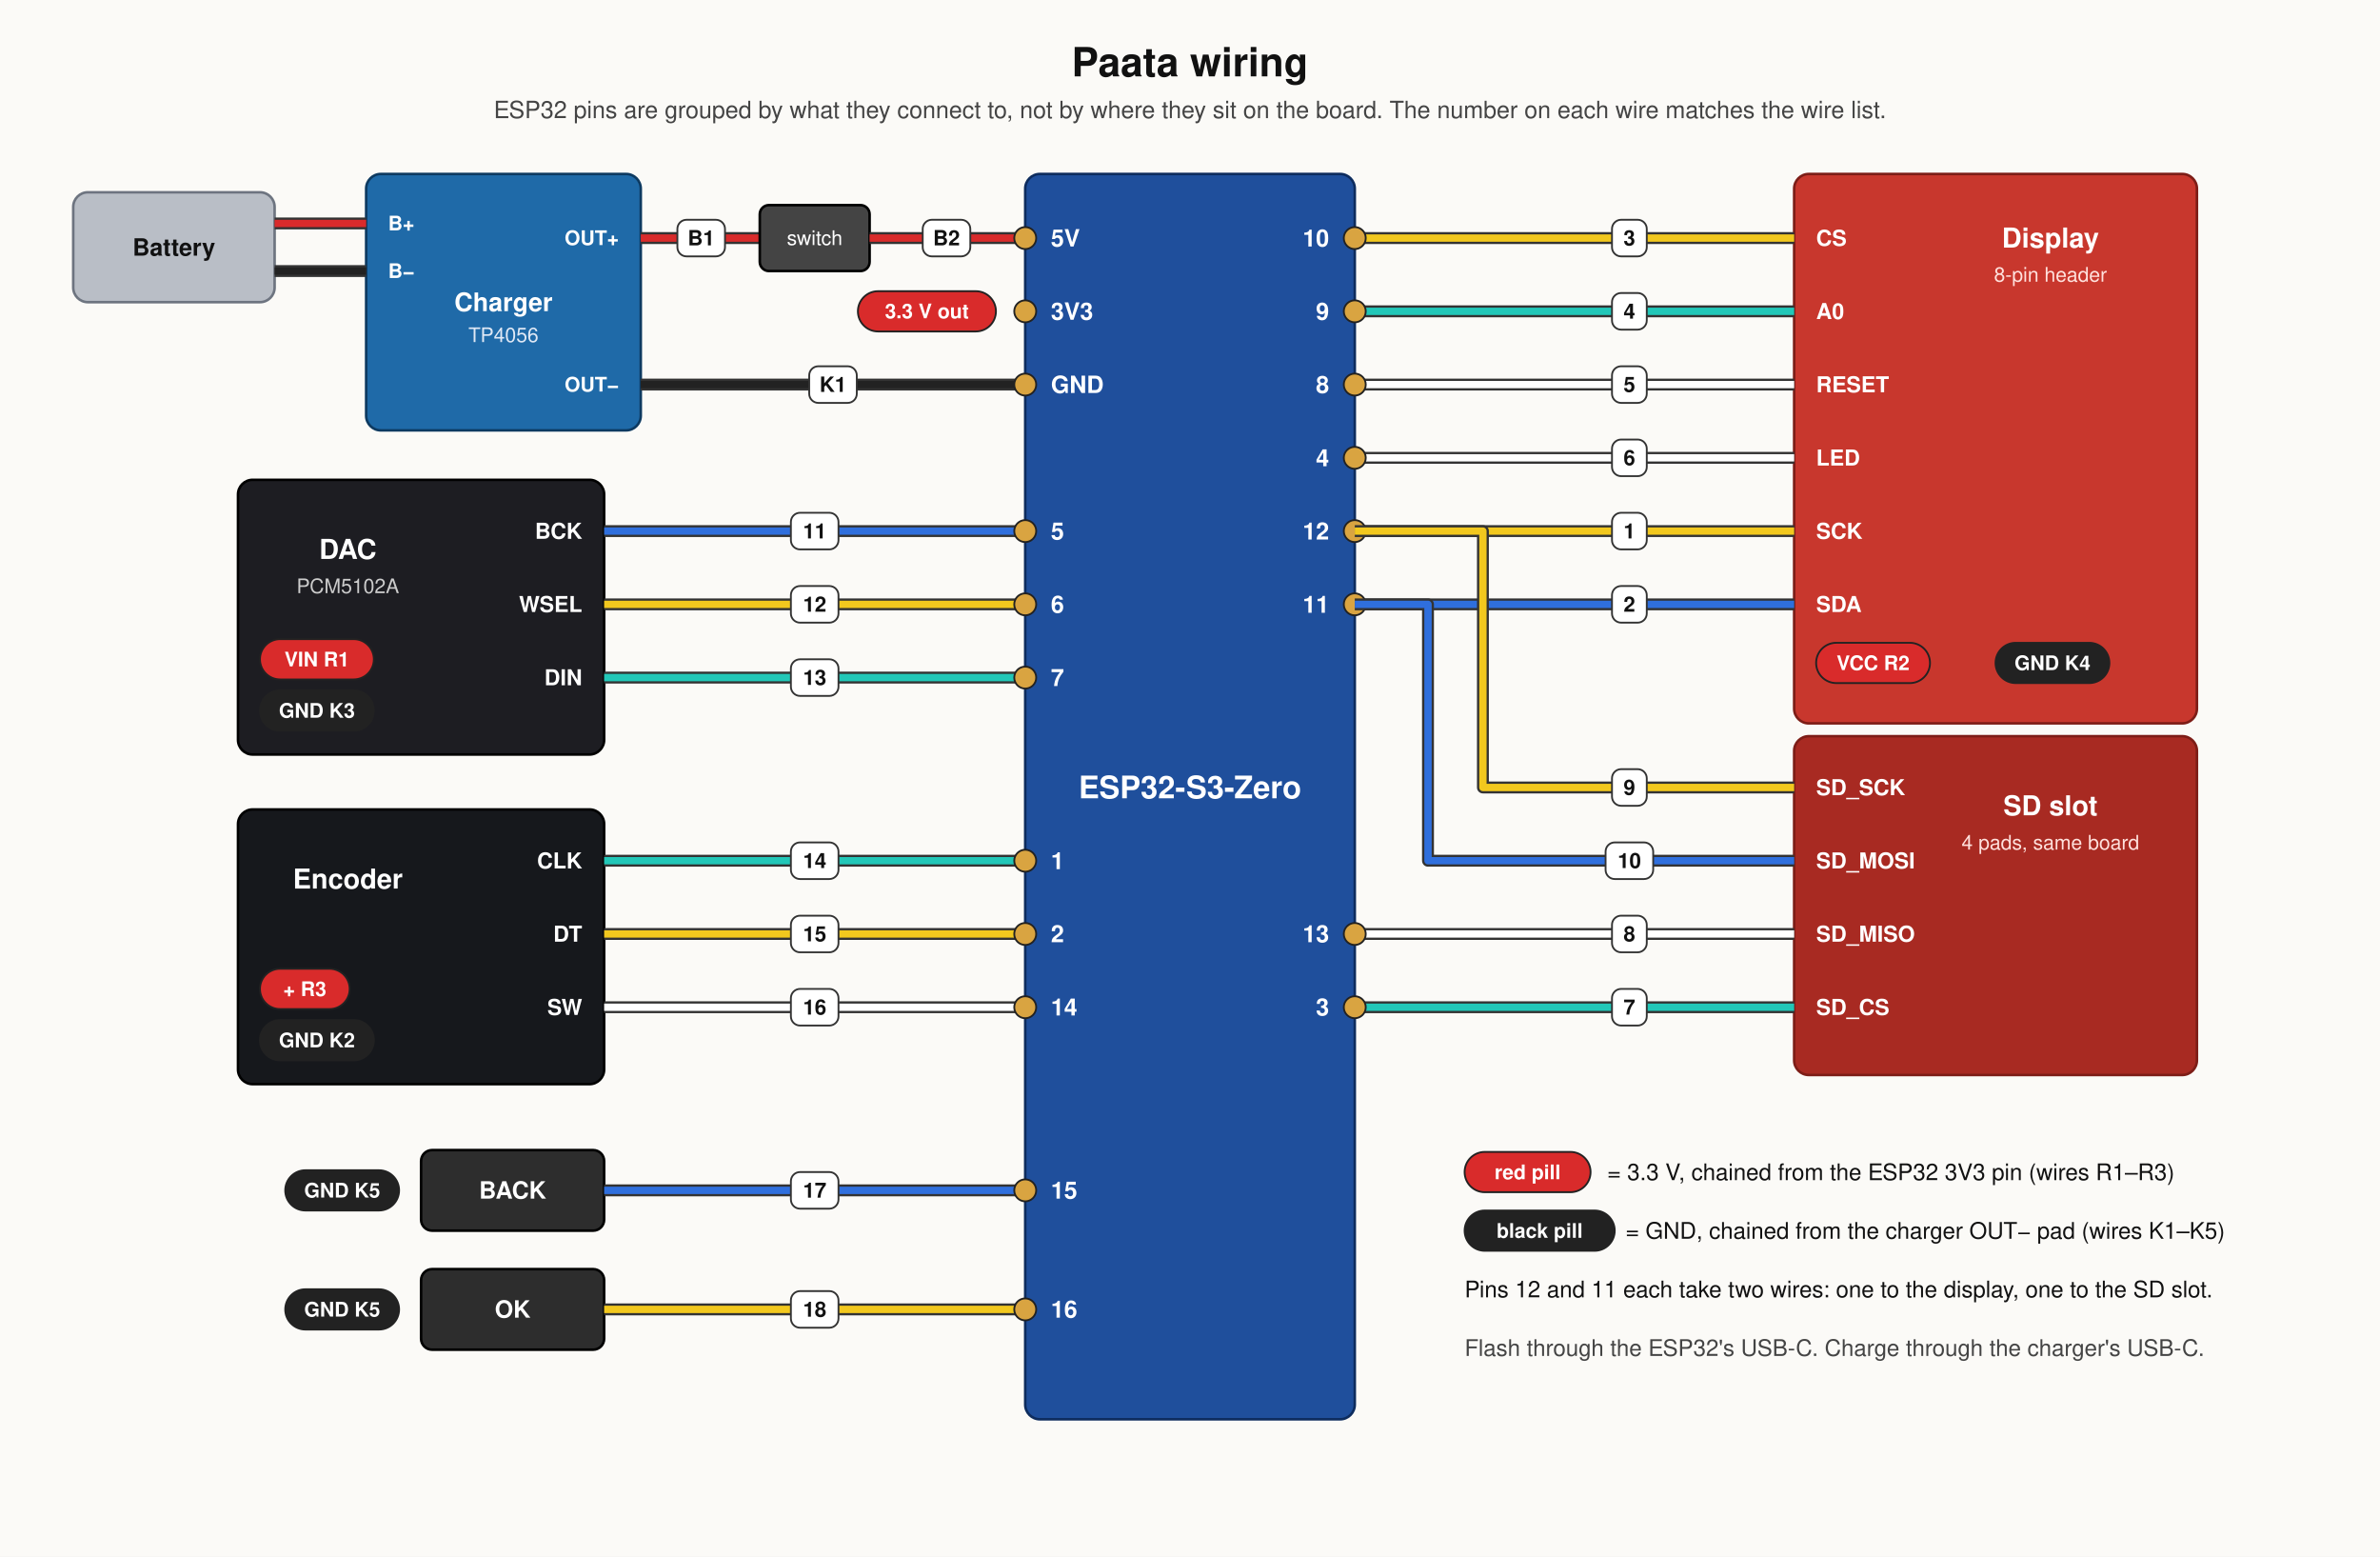
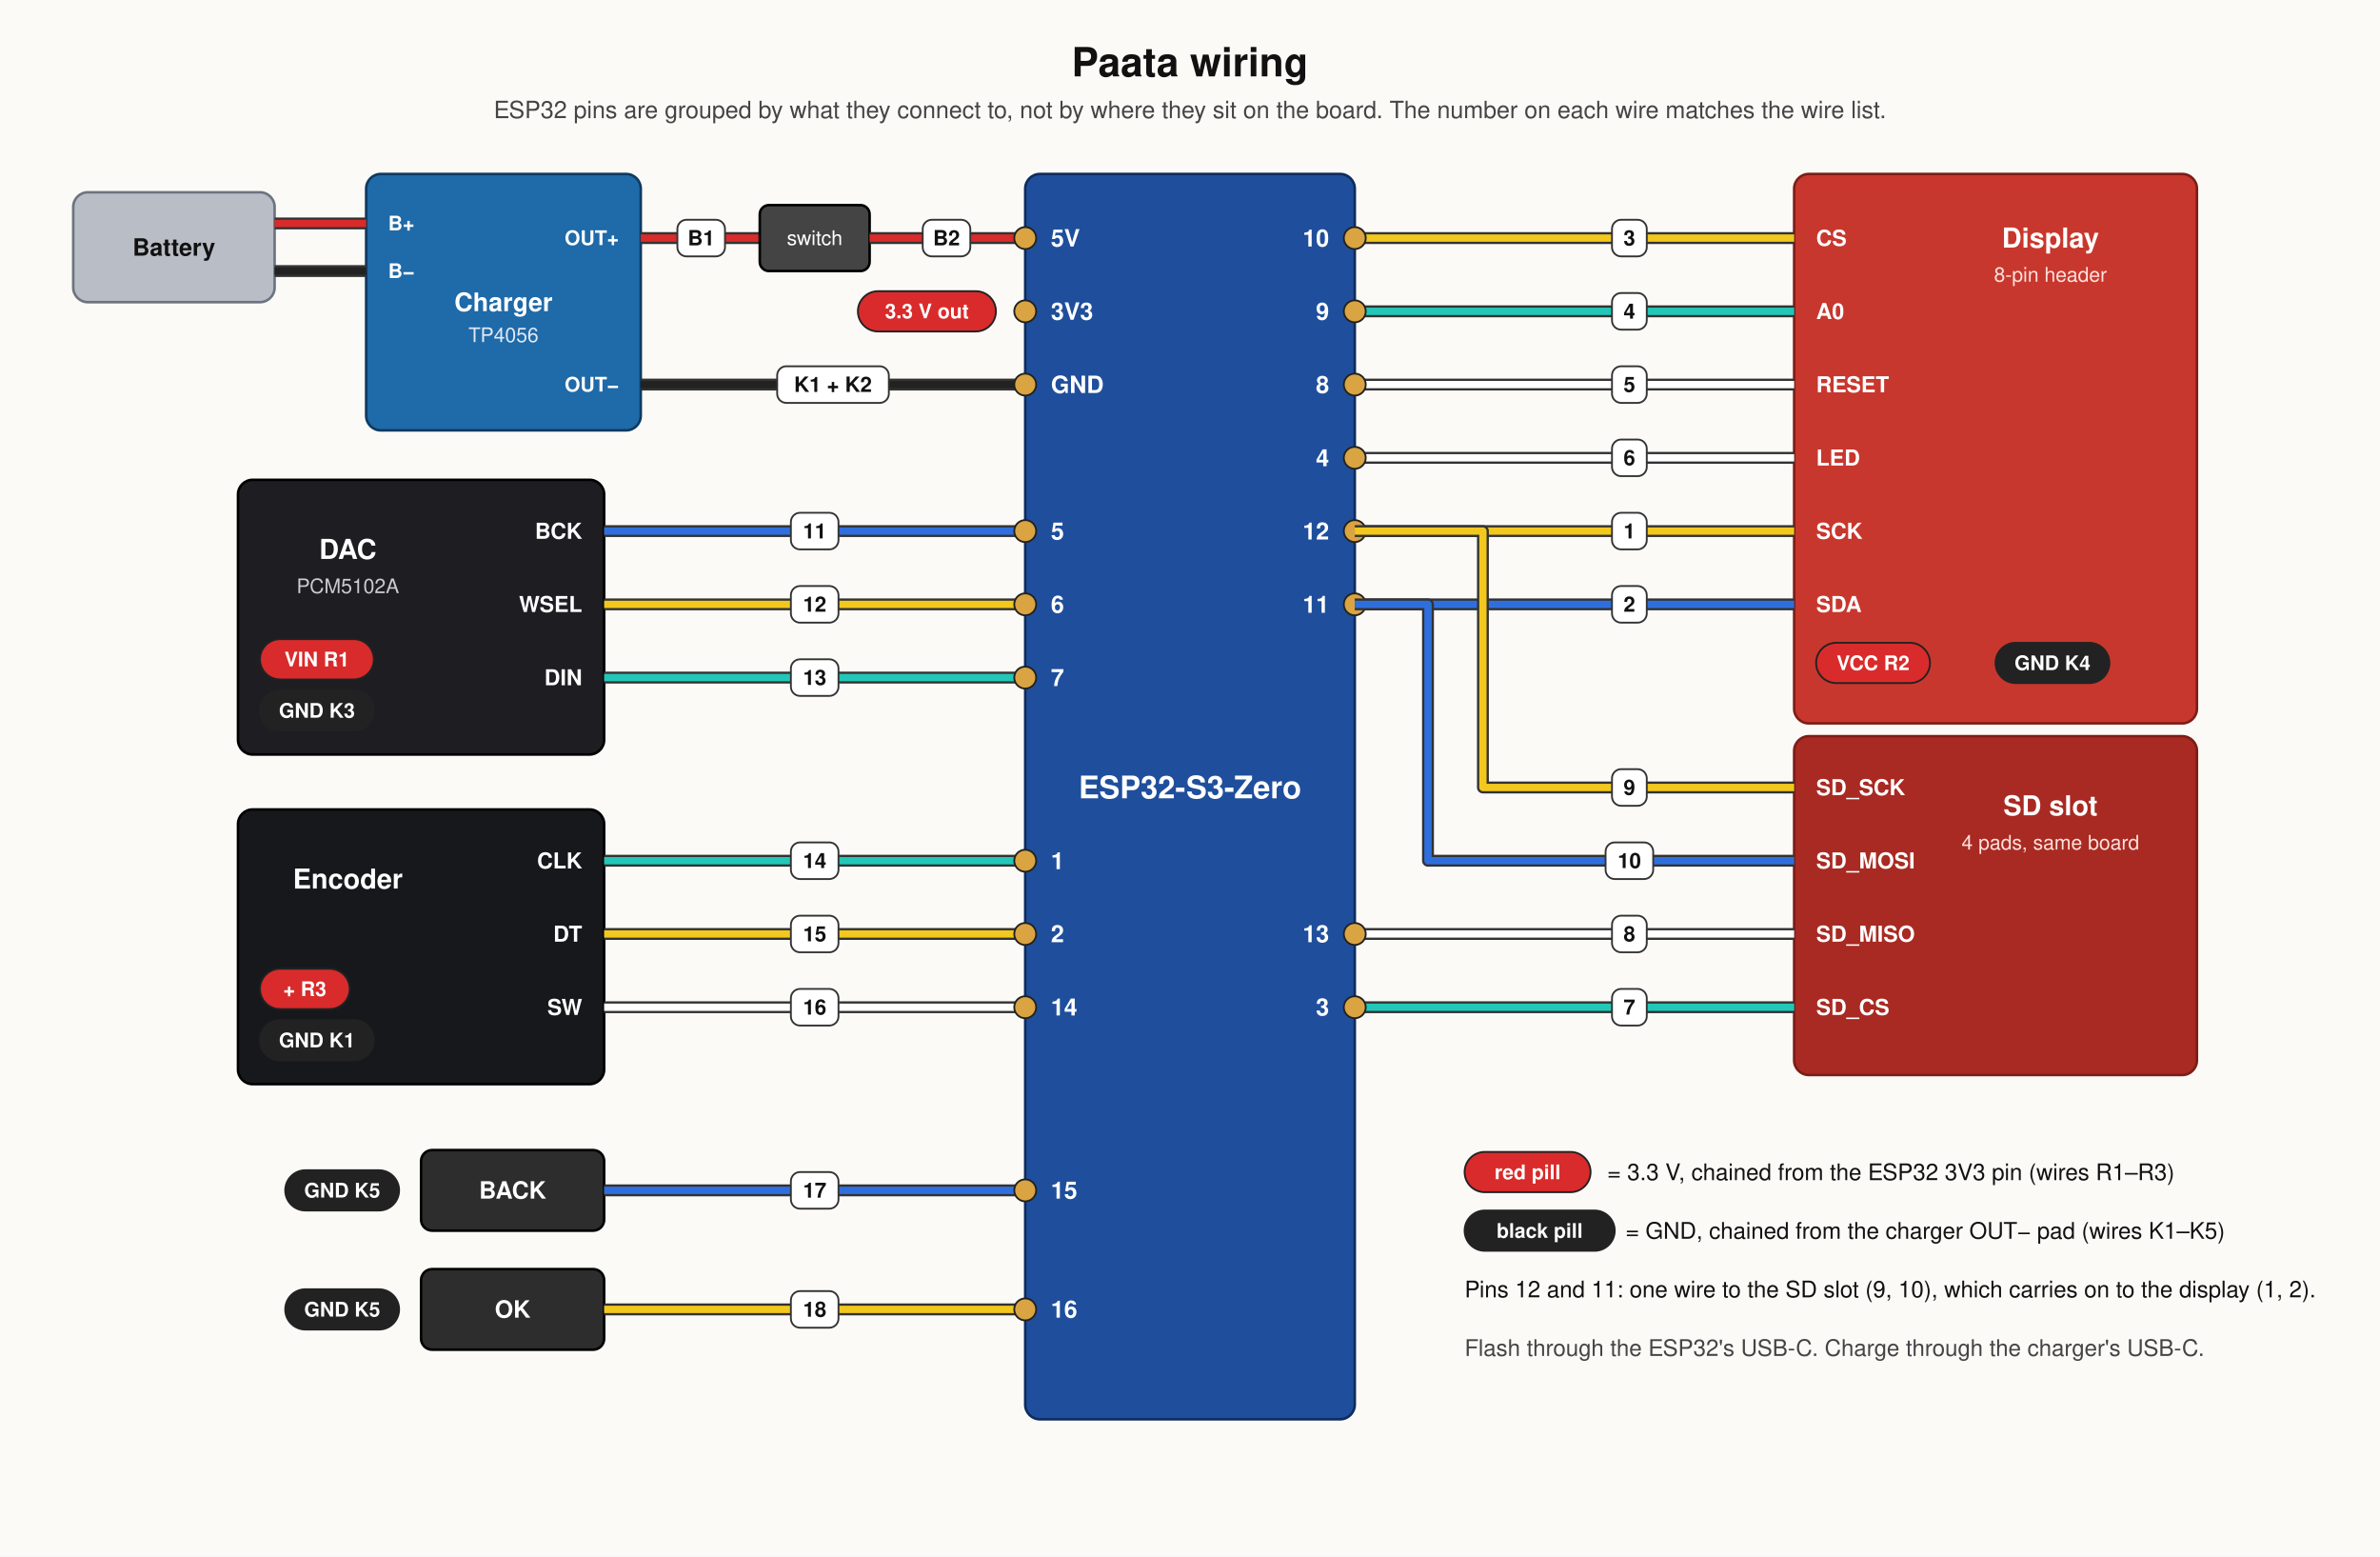
<svg xmlns="http://www.w3.org/2000/svg" viewBox="0 0 1300 850" width="1300" height="850" font-family="Helvetica, Arial, sans-serif">
  <rect width="1300" height="850" fill="#fbfaf7" />
  <text x="650.0" y="41.7" font-size="22" text-anchor="middle" fill="#111" font-weight="bold">Paata wiring</text>
  <text x="650.0" y="64.5" font-size="13" text-anchor="middle" fill="#444" font-weight="normal">ESP32 pins are grouped by what they connect to, not by where they sit on the board. The number on each wire matches the wire list.</text>
  <rect x="560" y="95" width="180" height="680" rx="8" fill="#1f4f9c" stroke="#0d2c5e" stroke-width="1.4" />
  <text x="650" y="435.9" font-size="17" text-anchor="middle" fill="#fff" font-weight="bold">ESP32-S3-Zero</text>
  <rect x="40" y="105" width="110" height="60" rx="8" fill="#b9bec6" stroke="#6d7480" stroke-width="1.4" />
  <text x="95" y="139.6" font-size="13" text-anchor="middle" fill="#111" font-weight="bold">Battery</text>
  <rect x="200" y="95" width="150" height="140" rx="8" fill="#1f6aa8" stroke="#0d3a61" stroke-width="1.4" />
  <text x="275" y="169.9" font-size="14" text-anchor="middle" fill="#fff" font-weight="bold">Charger</text>
  <text x="275" y="186.8" font-size="11" text-anchor="middle" fill="#dfe8f5" font-weight="normal">TP4056</text>
  <text x="212" y="125.8" font-size="11" text-anchor="start" fill="#fff" font-weight="bold">B+</text>
  <text x="212" y="151.8" font-size="11" text-anchor="start" fill="#fff" font-weight="bold">B−</text>
  <text x="338" y="133.8" font-size="11" text-anchor="end" fill="#fff" font-weight="bold">OUT+</text>
  <text x="338" y="213.8" font-size="11" text-anchor="end" fill="#fff" font-weight="bold">OUT−</text>
  <polyline points="150,122 200,122" fill="none" stroke="#333" stroke-width="6.5" stroke-linejoin="round" />
  <polyline points="150,122 200,122" fill="none" stroke="#d92b2b" stroke-width="4" stroke-linejoin="round" />
  <polyline points="150,148 200,148" fill="none" stroke="#333" stroke-width="6.5" stroke-linejoin="round" />
  <polyline points="150,148 200,148" fill="none" stroke="#222" stroke-width="4" stroke-linejoin="round" />
  <polyline points="350,130 415,130" fill="none" stroke="#333" stroke-width="6.5" stroke-linejoin="round" />
  <polyline points="350,130 415,130" fill="none" stroke="#d92b2b" stroke-width="4" stroke-linejoin="round" />
  <rect x="370.0" y="120" width="26" height="20" rx="5" fill="#fff" stroke="#333" />
  <text x="383" y="134.0" font-size="11.5" text-anchor="middle" fill="#111" font-weight="bold">B1</text>
  <rect x="415" y="112" width="60" height="36" rx="5" fill="#444" stroke="#000" stroke-width="1.4" />
  <text x="445" y="133.8" font-size="11" text-anchor="middle" fill="#fff" font-weight="normal">switch</text>
  <polyline points="475,130 560,130" fill="none" stroke="#333" stroke-width="6.5" stroke-linejoin="round" />
  <polyline points="475,130 560,130" fill="none" stroke="#d92b2b" stroke-width="4" stroke-linejoin="round" />
  <rect x="504.0" y="120" width="26" height="20" rx="5" fill="#fff" stroke="#333" />
  <text x="517" y="134.0" font-size="11.5" text-anchor="middle" fill="#111" font-weight="bold">B2</text>
  <polyline points="350,210 560,210" fill="none" stroke="#333" stroke-width="6.5" stroke-linejoin="round" />
  <polyline points="350,210 560,210" fill="none" stroke="#222" stroke-width="4" stroke-linejoin="round" />
-   <rect x="442.0" y="200" width="26" height="20" rx="5" fill="#fff" stroke="#333" />
-   <text x="455" y="214.0" font-size="11.5" text-anchor="middle" fill="#111" font-weight="bold">K1</text>
+   <rect x="424.5" y="200" width="61" height="20" rx="5" fill="#fff" stroke="#333" />
+   <text x="455" y="214.0" font-size="11.5" text-anchor="middle" fill="#111" font-weight="bold">K1 + K2</text>
  <circle cx="560" cy="130" r="6" fill="#d9a441" stroke="#222" />
  <text x="574" y="134.6" font-size="13" text-anchor="start" fill="#fff" font-weight="bold">5V</text>
  <circle cx="560" cy="170" r="6" fill="#d9a441" stroke="#222" />
  <text x="574" y="174.6" font-size="13" text-anchor="start" fill="#fff" font-weight="bold">3V3</text>
  <circle cx="560" cy="210" r="6" fill="#d9a441" stroke="#222" />
  <text x="574" y="214.6" font-size="13" text-anchor="start" fill="#fff" font-weight="bold">GND</text>
  <rect x="468.6" y="159" width="75.4" height="22" rx="11" fill="#d92b2b" stroke="#222" />
  <text x="506.3" y="173.8" font-size="11" text-anchor="middle" fill="#fff" font-weight="bold">3.3 V out</text>
  <rect x="130" y="262" width="200" height="150" rx="8" fill="#1d1d22" stroke="#000" stroke-width="1.4" />
  <text x="190" y="305.2" font-size="15" text-anchor="middle" fill="#fff" font-weight="bold">DAC</text>
  <text x="190" y="323.9" font-size="11" text-anchor="middle" fill="#ccc" font-weight="normal">PCM5102A</text>
  <polyline points="330,290 560,290" fill="none" stroke="#333" stroke-width="6.5" stroke-linejoin="round" />
  <polyline points="330,290 560,290" fill="none" stroke="#2f6fdd" stroke-width="4" stroke-linejoin="round" />
  <rect x="432.0" y="280" width="26" height="20" rx="5" fill="#fff" stroke="#333" />
  <text x="445" y="294.0" font-size="11.5" text-anchor="middle" fill="#111" font-weight="bold">11</text>
  <text x="318" y="294.2" font-size="12" text-anchor="end" fill="#fff" font-weight="bold">BCK</text>
  <circle cx="560" cy="290" r="6" fill="#d9a441" stroke="#222" />
  <text x="574" y="294.6" font-size="13" text-anchor="start" fill="#fff" font-weight="bold">5</text>
  <polyline points="330,330 560,330" fill="none" stroke="#333" stroke-width="6.5" stroke-linejoin="round" />
  <polyline points="330,330 560,330" fill="none" stroke="#f2c81e" stroke-width="4" stroke-linejoin="round" />
  <rect x="432.0" y="320" width="26" height="20" rx="5" fill="#fff" stroke="#333" />
  <text x="445" y="334.0" font-size="11.5" text-anchor="middle" fill="#111" font-weight="bold">12</text>
  <text x="318" y="334.2" font-size="12" text-anchor="end" fill="#fff" font-weight="bold">WSEL</text>
  <circle cx="560" cy="330" r="6" fill="#d9a441" stroke="#222" />
  <text x="574" y="334.6" font-size="13" text-anchor="start" fill="#fff" font-weight="bold">6</text>
  <polyline points="330,370 560,370" fill="none" stroke="#333" stroke-width="6.5" stroke-linejoin="round" />
  <polyline points="330,370 560,370" fill="none" stroke="#22c7b8" stroke-width="4" stroke-linejoin="round" />
  <rect x="432.0" y="360" width="26" height="20" rx="5" fill="#fff" stroke="#333" />
  <text x="445" y="374.0" font-size="11.5" text-anchor="middle" fill="#111" font-weight="bold">13</text>
  <text x="318" y="374.2" font-size="12" text-anchor="end" fill="#fff" font-weight="bold">DIN</text>
  <circle cx="560" cy="370" r="6" fill="#d9a441" stroke="#222" />
  <text x="574" y="374.6" font-size="13" text-anchor="start" fill="#fff" font-weight="bold">7</text>
  <rect x="142" y="349" width="62.2" height="22" rx="11" fill="#d92b2b" stroke="#222" />
  <text x="173.1" y="363.9" font-size="11" text-anchor="middle" fill="#fff" font-weight="bold">VIN  R1</text>
  <rect x="142" y="377" width="62.2" height="22" rx="11" fill="#222" stroke="#222" />
  <text x="173.1" y="391.9" font-size="11" text-anchor="middle" fill="#fff" font-weight="bold">GND  K3</text>
  <rect x="130" y="442" width="200" height="150" rx="8" fill="#16181c" stroke="#000" stroke-width="1.4" />
  <text x="190" y="485.2" font-size="15" text-anchor="middle" fill="#fff" font-weight="bold">Encoder</text>
  <polyline points="330,470 560,470" fill="none" stroke="#333" stroke-width="6.5" stroke-linejoin="round" />
  <polyline points="330,470 560,470" fill="none" stroke="#22c7b8" stroke-width="4" stroke-linejoin="round" />
  <rect x="432.0" y="460" width="26" height="20" rx="5" fill="#fff" stroke="#333" />
  <text x="445" y="474.0" font-size="11.5" text-anchor="middle" fill="#111" font-weight="bold">14</text>
  <text x="318" y="474.2" font-size="12" text-anchor="end" fill="#fff" font-weight="bold">CLK</text>
  <circle cx="560" cy="470" r="6" fill="#d9a441" stroke="#222" />
  <text x="574" y="474.6" font-size="13" text-anchor="start" fill="#fff" font-weight="bold">1</text>
  <polyline points="330,510 560,510" fill="none" stroke="#333" stroke-width="6.5" stroke-linejoin="round" />
  <polyline points="330,510 560,510" fill="none" stroke="#f2c81e" stroke-width="4" stroke-linejoin="round" />
  <rect x="432.0" y="500" width="26" height="20" rx="5" fill="#fff" stroke="#333" />
  <text x="445" y="514.0" font-size="11.5" text-anchor="middle" fill="#111" font-weight="bold">15</text>
  <text x="318" y="514.2" font-size="12" text-anchor="end" fill="#fff" font-weight="bold">DT</text>
  <circle cx="560" cy="510" r="6" fill="#d9a441" stroke="#222" />
  <text x="574" y="514.5" font-size="13" text-anchor="start" fill="#fff" font-weight="bold">2</text>
  <polyline points="330,550 560,550" fill="none" stroke="#333" stroke-width="6.5" stroke-linejoin="round" />
  <polyline points="330,550 560,550" fill="none" stroke="#ffffff" stroke-width="4" stroke-linejoin="round" />
  <rect x="432.0" y="540" width="26" height="20" rx="5" fill="#fff" stroke="#333" />
  <text x="445" y="554.0" font-size="11.5" text-anchor="middle" fill="#111" font-weight="bold">16</text>
  <text x="318" y="554.2" font-size="12" text-anchor="end" fill="#fff" font-weight="bold">SW</text>
  <circle cx="560" cy="550" r="6" fill="#d9a441" stroke="#222" />
  <text x="574" y="554.5" font-size="13" text-anchor="start" fill="#fff" font-weight="bold">14</text>
  <rect x="142" y="529" width="49.0" height="22" rx="11" fill="#d92b2b" stroke="#222" />
  <text x="166.5" y="543.9" font-size="11" text-anchor="middle" fill="#fff" font-weight="bold">+  R3</text>
  <rect x="142" y="557" width="62.2" height="22" rx="11" fill="#222" stroke="#222" />
-   <text x="173.1" y="571.9" font-size="11" text-anchor="middle" fill="#fff" font-weight="bold">GND  K2</text>
+   <text x="173.1" y="571.9" font-size="11" text-anchor="middle" fill="#fff" font-weight="bold">GND  K1</text>
  <rect x="230" y="628" width="100" height="44" rx="6" fill="#2d2d2d" stroke="#000" stroke-width="1.4" />
  <text x="280" y="654.5" font-size="13" text-anchor="middle" fill="#fff" font-weight="bold">BACK</text>
  <polyline points="330,650 560,650" fill="none" stroke="#333" stroke-width="6.5" stroke-linejoin="round" />
  <polyline points="330,650 560,650" fill="none" stroke="#2f6fdd" stroke-width="4" stroke-linejoin="round" />
  <rect x="432.0" y="640" width="26" height="20" rx="5" fill="#fff" stroke="#333" />
  <text x="445" y="654.0" font-size="11.5" text-anchor="middle" fill="#111" font-weight="bold">17</text>
  <circle cx="560" cy="650" r="6" fill="#d9a441" stroke="#222" />
  <text x="574" y="654.5" font-size="13" text-anchor="start" fill="#fff" font-weight="bold">15</text>
  <rect x="155.8" y="639" width="62.2" height="22" rx="11" fill="#222" stroke="#222" />
  <text x="186.9" y="653.9" font-size="11" text-anchor="middle" fill="#fff" font-weight="bold">GND  K5</text>
  <rect x="230" y="693" width="100" height="44" rx="6" fill="#2d2d2d" stroke="#000" stroke-width="1.4" />
  <text x="280" y="719.5" font-size="13" text-anchor="middle" fill="#fff" font-weight="bold">OK</text>
  <polyline points="330,715 560,715" fill="none" stroke="#333" stroke-width="6.5" stroke-linejoin="round" />
  <polyline points="330,715 560,715" fill="none" stroke="#f2c81e" stroke-width="4" stroke-linejoin="round" />
  <rect x="432.0" y="705" width="26" height="20" rx="5" fill="#fff" stroke="#333" />
  <text x="445" y="719.0" font-size="11.5" text-anchor="middle" fill="#111" font-weight="bold">18</text>
  <circle cx="560" cy="715" r="6" fill="#d9a441" stroke="#222" />
  <text x="574" y="719.5" font-size="13" text-anchor="start" fill="#fff" font-weight="bold">16</text>
  <rect x="155.8" y="704" width="62.2" height="22" rx="11" fill="#222" stroke="#222" />
  <text x="186.9" y="718.9" font-size="11" text-anchor="middle" fill="#fff" font-weight="bold">GND  K5</text>
  <rect x="980" y="95" width="220" height="300" rx="8" fill="#c8372d" stroke="#7d1d17" stroke-width="1.4" />
  <text x="1120" y="135.2" font-size="15" text-anchor="middle" fill="#fff" font-weight="bold">Display</text>
  <text x="1120" y="153.8" font-size="11" text-anchor="middle" fill="#ffe1dd" font-weight="normal">8-pin header</text>
  <rect x="980" y="402" width="220" height="185" rx="8" fill="#a82a22" stroke="#7d1d17" stroke-width="1.4" />
  <text x="1120" y="445.2" font-size="15" text-anchor="middle" fill="#fff" font-weight="bold">SD slot</text>
  <text x="1120" y="463.9" font-size="11" text-anchor="middle" fill="#ffe1dd" font-weight="normal">4 pads, same board</text>
  <polyline points="740,130 980,130" fill="none" stroke="#333" stroke-width="6.5" stroke-linejoin="round" />
  <polyline points="740,130 980,130" fill="none" stroke="#f2c81e" stroke-width="4" stroke-linejoin="round" />
  <rect x="880.5" y="120" width="19" height="20" rx="5" fill="#fff" stroke="#333" />
  <text x="890" y="134.0" font-size="11.5" text-anchor="middle" fill="#111" font-weight="bold">3</text>
  <text x="992" y="134.2" font-size="12" text-anchor="start" fill="#fff" font-weight="bold">CS</text>
  <circle cx="740" cy="130" r="6" fill="#d9a441" stroke="#222" />
  <text x="726" y="134.6" font-size="13" text-anchor="end" fill="#fff" font-weight="bold">10</text>
  <polyline points="740,170 980,170" fill="none" stroke="#333" stroke-width="6.5" stroke-linejoin="round" />
  <polyline points="740,170 980,170" fill="none" stroke="#22c7b8" stroke-width="4" stroke-linejoin="round" />
  <rect x="880.5" y="160" width="19" height="20" rx="5" fill="#fff" stroke="#333" />
  <text x="890" y="174.0" font-size="11.5" text-anchor="middle" fill="#111" font-weight="bold">4</text>
  <text x="992" y="174.2" font-size="12" text-anchor="start" fill="#fff" font-weight="bold">A0</text>
  <circle cx="740" cy="170" r="6" fill="#d9a441" stroke="#222" />
  <text x="726" y="174.6" font-size="13" text-anchor="end" fill="#fff" font-weight="bold">9</text>
  <polyline points="740,210 980,210" fill="none" stroke="#333" stroke-width="6.5" stroke-linejoin="round" />
  <polyline points="740,210 980,210" fill="none" stroke="#ffffff" stroke-width="4" stroke-linejoin="round" />
  <rect x="880.5" y="200" width="19" height="20" rx="5" fill="#fff" stroke="#333" />
  <text x="890" y="214.0" font-size="11.5" text-anchor="middle" fill="#111" font-weight="bold">5</text>
  <text x="992" y="214.2" font-size="12" text-anchor="start" fill="#fff" font-weight="bold">RESET</text>
  <circle cx="740" cy="210" r="6" fill="#d9a441" stroke="#222" />
  <text x="726" y="214.6" font-size="13" text-anchor="end" fill="#fff" font-weight="bold">8</text>
  <polyline points="740,250 980,250" fill="none" stroke="#333" stroke-width="6.5" stroke-linejoin="round" />
  <polyline points="740,250 980,250" fill="none" stroke="#ffffff" stroke-width="4" stroke-linejoin="round" />
  <rect x="880.5" y="240" width="19" height="20" rx="5" fill="#fff" stroke="#333" />
  <text x="890" y="254.0" font-size="11.5" text-anchor="middle" fill="#111" font-weight="bold">6</text>
  <text x="992" y="254.2" font-size="12" text-anchor="start" fill="#fff" font-weight="bold">LED</text>
  <circle cx="740" cy="250" r="6" fill="#d9a441" stroke="#222" />
  <text x="726" y="254.6" font-size="13" text-anchor="end" fill="#fff" font-weight="bold">4</text>
  <polyline points="740,290 980,290" fill="none" stroke="#333" stroke-width="6.5" stroke-linejoin="round" />
  <polyline points="740,290 980,290" fill="none" stroke="#f2c81e" stroke-width="4" stroke-linejoin="round" />
  <rect x="880.5" y="280" width="19" height="20" rx="5" fill="#fff" stroke="#333" />
  <text x="890" y="294.0" font-size="11.5" text-anchor="middle" fill="#111" font-weight="bold">1</text>
  <text x="992" y="294.2" font-size="12" text-anchor="start" fill="#fff" font-weight="bold">SCK</text>
  <circle cx="740" cy="290" r="6" fill="#d9a441" stroke="#222" />
  <text x="726" y="294.6" font-size="13" text-anchor="end" fill="#fff" font-weight="bold">12</text>
  <polyline points="740,330 980,330" fill="none" stroke="#333" stroke-width="6.5" stroke-linejoin="round" />
  <polyline points="740,330 980,330" fill="none" stroke="#2f6fdd" stroke-width="4" stroke-linejoin="round" />
  <rect x="880.5" y="320" width="19" height="20" rx="5" fill="#fff" stroke="#333" />
  <text x="890" y="334.0" font-size="11.5" text-anchor="middle" fill="#111" font-weight="bold">2</text>
  <text x="992" y="334.2" font-size="12" text-anchor="start" fill="#fff" font-weight="bold">SDA</text>
  <circle cx="740" cy="330" r="6" fill="#d9a441" stroke="#222" />
  <text x="726" y="334.6" font-size="13" text-anchor="end" fill="#fff" font-weight="bold">11</text>
  <polyline points="740,290 810,290 810,430 980,430" fill="none" stroke="#333" stroke-width="6.5" stroke-linejoin="round" />
  <polyline points="740,290 810,290 810,430 980,430" fill="none" stroke="#f2c81e" stroke-width="4" stroke-linejoin="round" />
  <rect x="880.5" y="420" width="19" height="20" rx="5" fill="#fff" stroke="#333" />
  <text x="890" y="434.0" font-size="11.5" text-anchor="middle" fill="#111" font-weight="bold">9</text>
  <polyline points="740,330 780,330 780,470 980,470" fill="none" stroke="#333" stroke-width="6.5" stroke-linejoin="round" />
  <polyline points="740,330 780,330 780,470 980,470" fill="none" stroke="#2f6fdd" stroke-width="4" stroke-linejoin="round" />
  <rect x="877.0" y="460" width="26" height="20" rx="5" fill="#fff" stroke="#333" />
  <text x="890" y="474.0" font-size="11.5" text-anchor="middle" fill="#111" font-weight="bold">10</text>
  <text x="992" y="434.2" font-size="12" text-anchor="start" fill="#fff" font-weight="bold">SD_SCK</text>
  <text x="992" y="474.2" font-size="12" text-anchor="start" fill="#fff" font-weight="bold">SD_MOSI</text>
  <polyline points="740,510 980,510" fill="none" stroke="#333" stroke-width="6.5" stroke-linejoin="round" />
  <polyline points="740,510 980,510" fill="none" stroke="#ffffff" stroke-width="4" stroke-linejoin="round" />
  <rect x="880.5" y="500" width="19" height="20" rx="5" fill="#fff" stroke="#333" />
  <text x="890" y="514.0" font-size="11.5" text-anchor="middle" fill="#111" font-weight="bold">8</text>
  <text x="992" y="514.2" font-size="12" text-anchor="start" fill="#fff" font-weight="bold">SD_MISO</text>
  <circle cx="740" cy="510" r="6" fill="#d9a441" stroke="#222" />
  <text x="726" y="514.5" font-size="13" text-anchor="end" fill="#fff" font-weight="bold">13</text>
  <polyline points="740,550 980,550" fill="none" stroke="#333" stroke-width="6.5" stroke-linejoin="round" />
  <polyline points="740,550 980,550" fill="none" stroke="#22c7b8" stroke-width="4" stroke-linejoin="round" />
  <rect x="880.5" y="540" width="19" height="20" rx="5" fill="#fff" stroke="#333" />
  <text x="890" y="554.0" font-size="11.5" text-anchor="middle" fill="#111" font-weight="bold">7</text>
  <text x="992" y="554.2" font-size="12" text-anchor="start" fill="#fff" font-weight="bold">SD_CS</text>
  <circle cx="740" cy="550" r="6" fill="#d9a441" stroke="#222" />
  <text x="726" y="554.5" font-size="13" text-anchor="end" fill="#fff" font-weight="bold">3</text>
  <rect x="992" y="351" width="62.2" height="22" rx="11" fill="#d92b2b" stroke="#222" />
  <text x="1023.1" y="365.9" font-size="11" text-anchor="middle" fill="#fff" font-weight="bold">VCC  R2</text>
  <rect x="1090" y="351" width="62.2" height="22" rx="11" fill="#222" stroke="#222" />
  <text x="1121.1" y="365.9" font-size="11" text-anchor="middle" fill="#fff" font-weight="bold">GND  K4</text>
  <rect x="800" y="629" width="68.8" height="22" rx="11" fill="#d92b2b" stroke="#222" />
  <text x="834.4" y="643.9" font-size="11" text-anchor="middle" fill="#fff" font-weight="bold">red pill</text>
  <text x="878" y="644.4" font-size="12.5" text-anchor="start" fill="#111" font-weight="normal">= 3.3 V, chained from the ESP32 3V3 pin (wires R1–R3)</text>
  <rect x="800" y="661" width="82.0" height="22" rx="11" fill="#222" stroke="#222" />
  <text x="841.0" y="675.9" font-size="11" text-anchor="middle" fill="#fff" font-weight="bold">black pill</text>
  <text x="888" y="676.4" font-size="12.5" text-anchor="start" fill="#111" font-weight="normal">= GND, chained from the charger OUT− pad (wires K1–K5)</text>
-   <text x="800" y="708.4" font-size="12.5" text-anchor="start" fill="#111" font-weight="normal">Pins 12 and 11 each take two wires: one to the display, one to the SD slot.</text>
+   <text x="800" y="708.4" font-size="12.5" text-anchor="start" fill="#111" font-weight="normal">Pins 12 and 11: one wire to the SD slot (9, 10), which carries on to the display (1, 2).</text>
  <text x="800" y="740.4" font-size="12.5" text-anchor="start" fill="#444" font-weight="normal">Flash through the ESP32's USB-C. Charge through the charger's USB-C.</text>
</svg>
